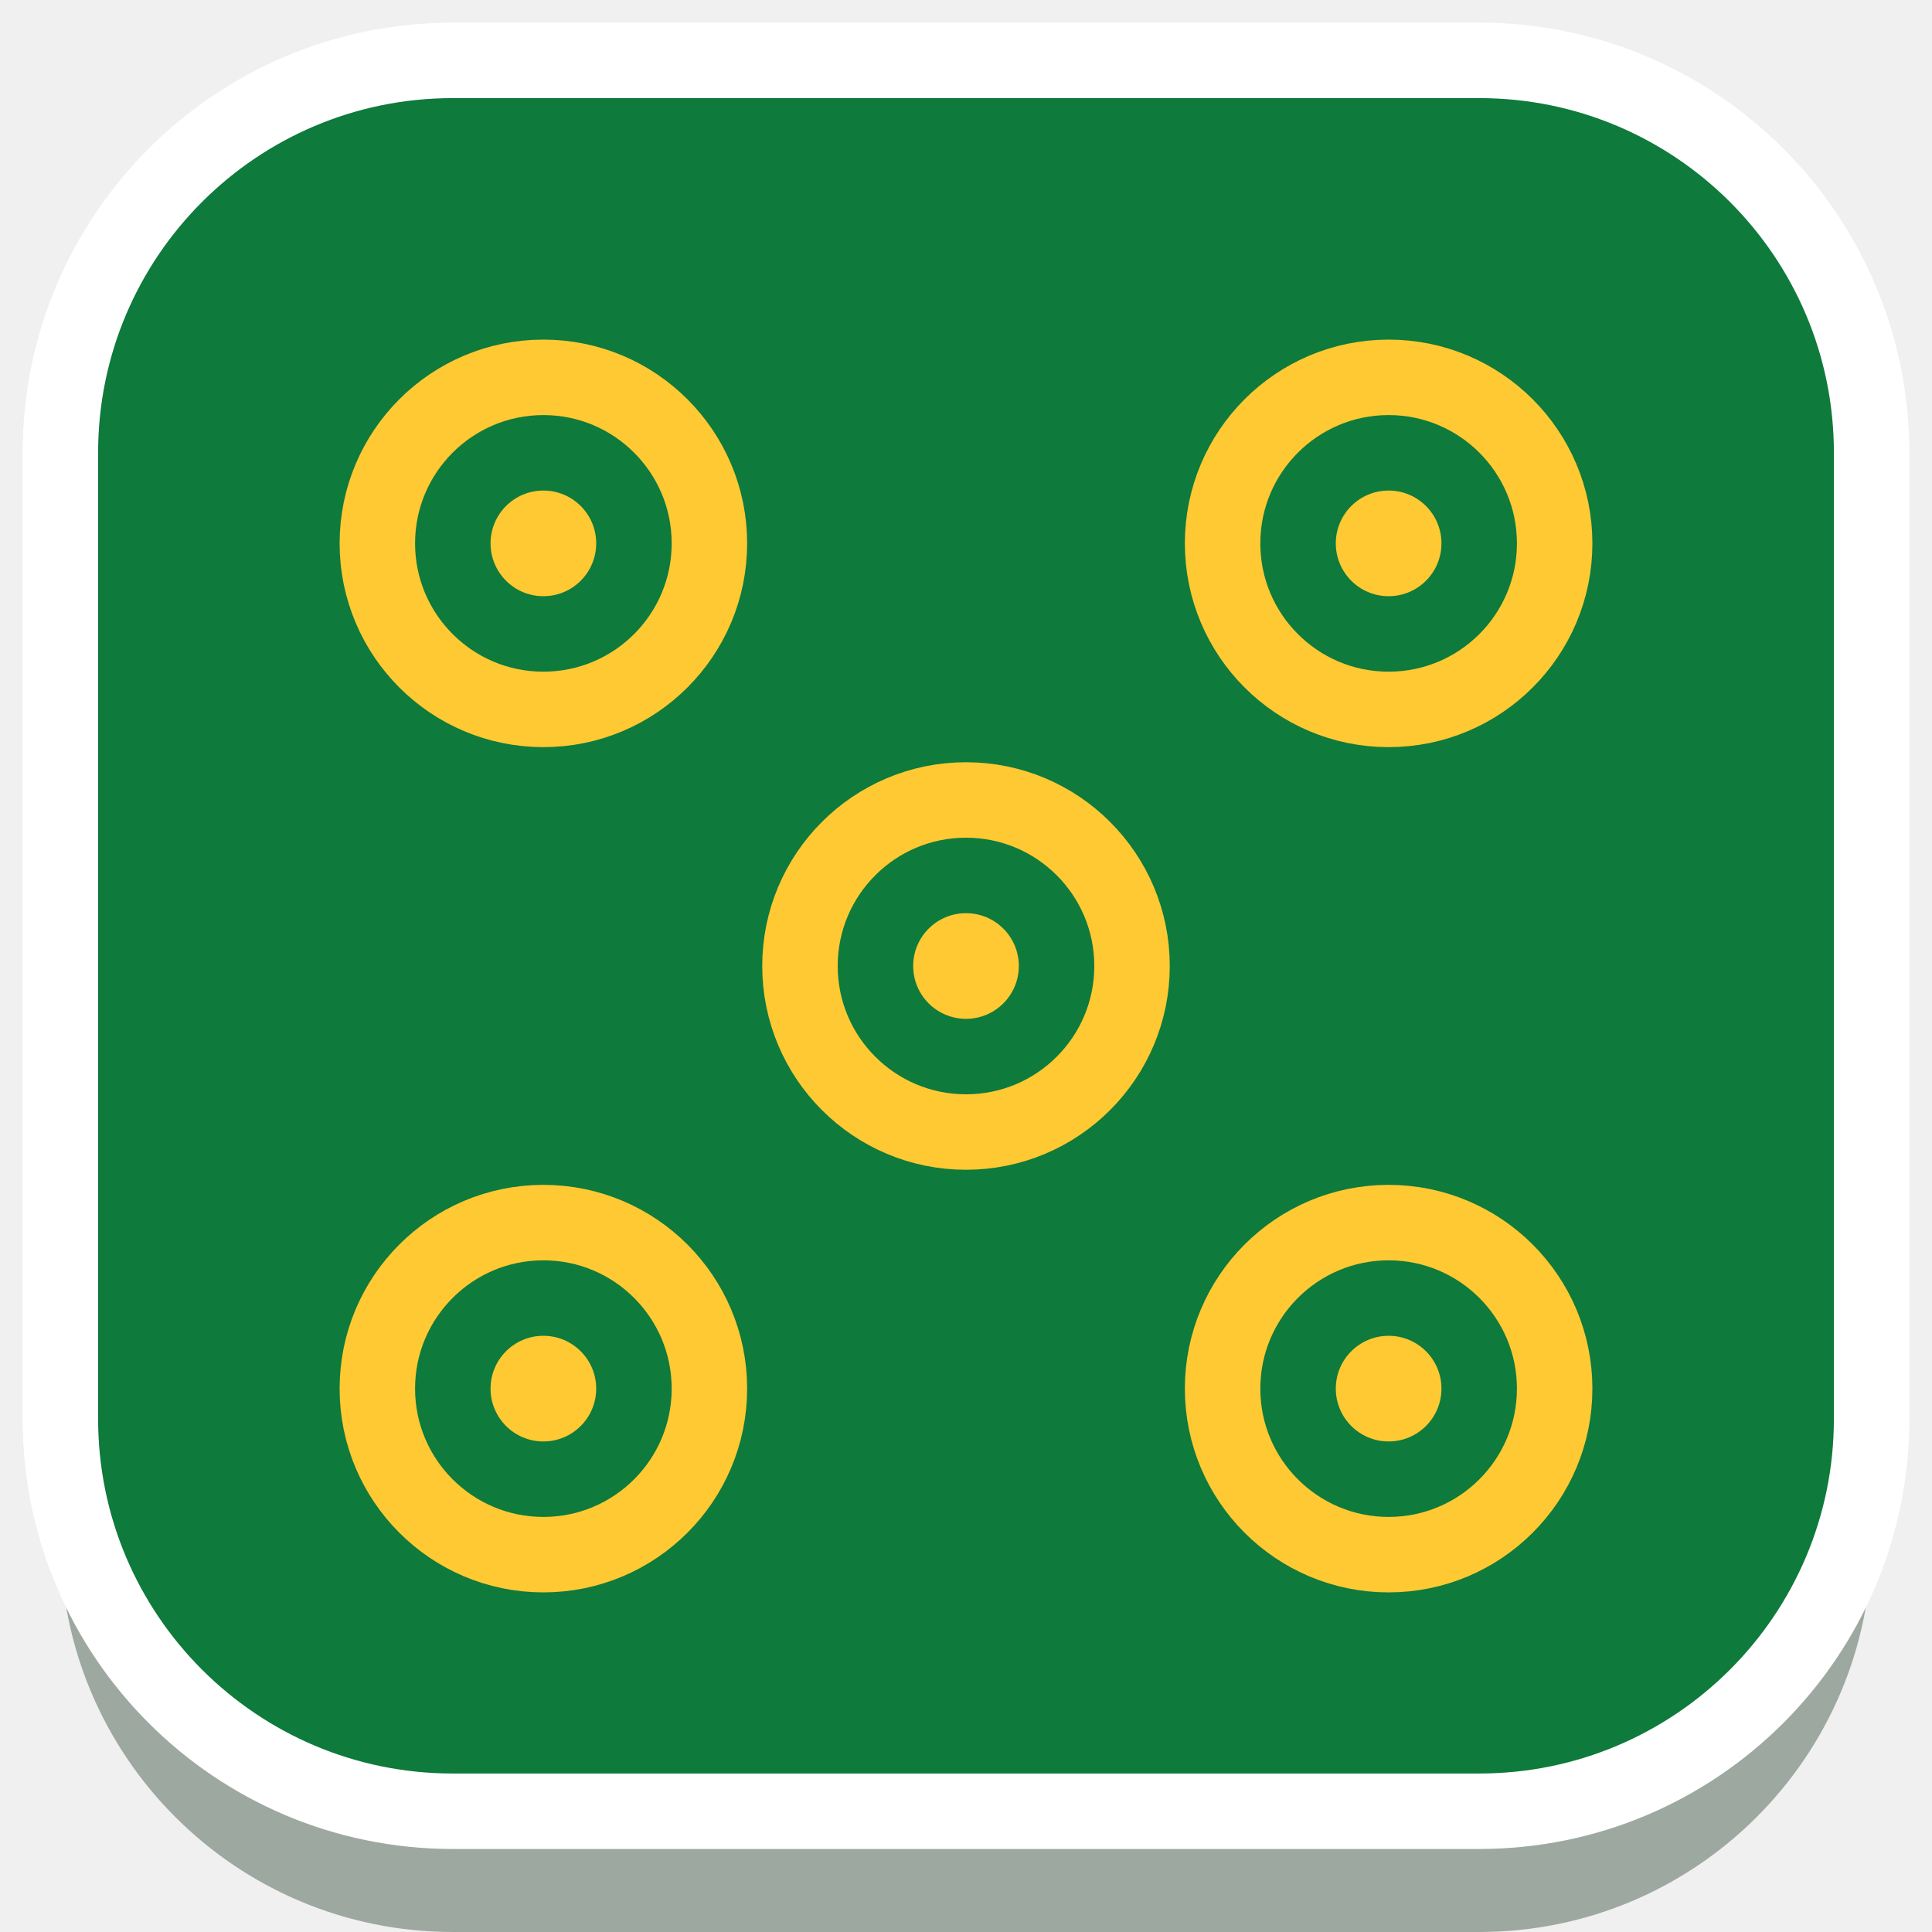
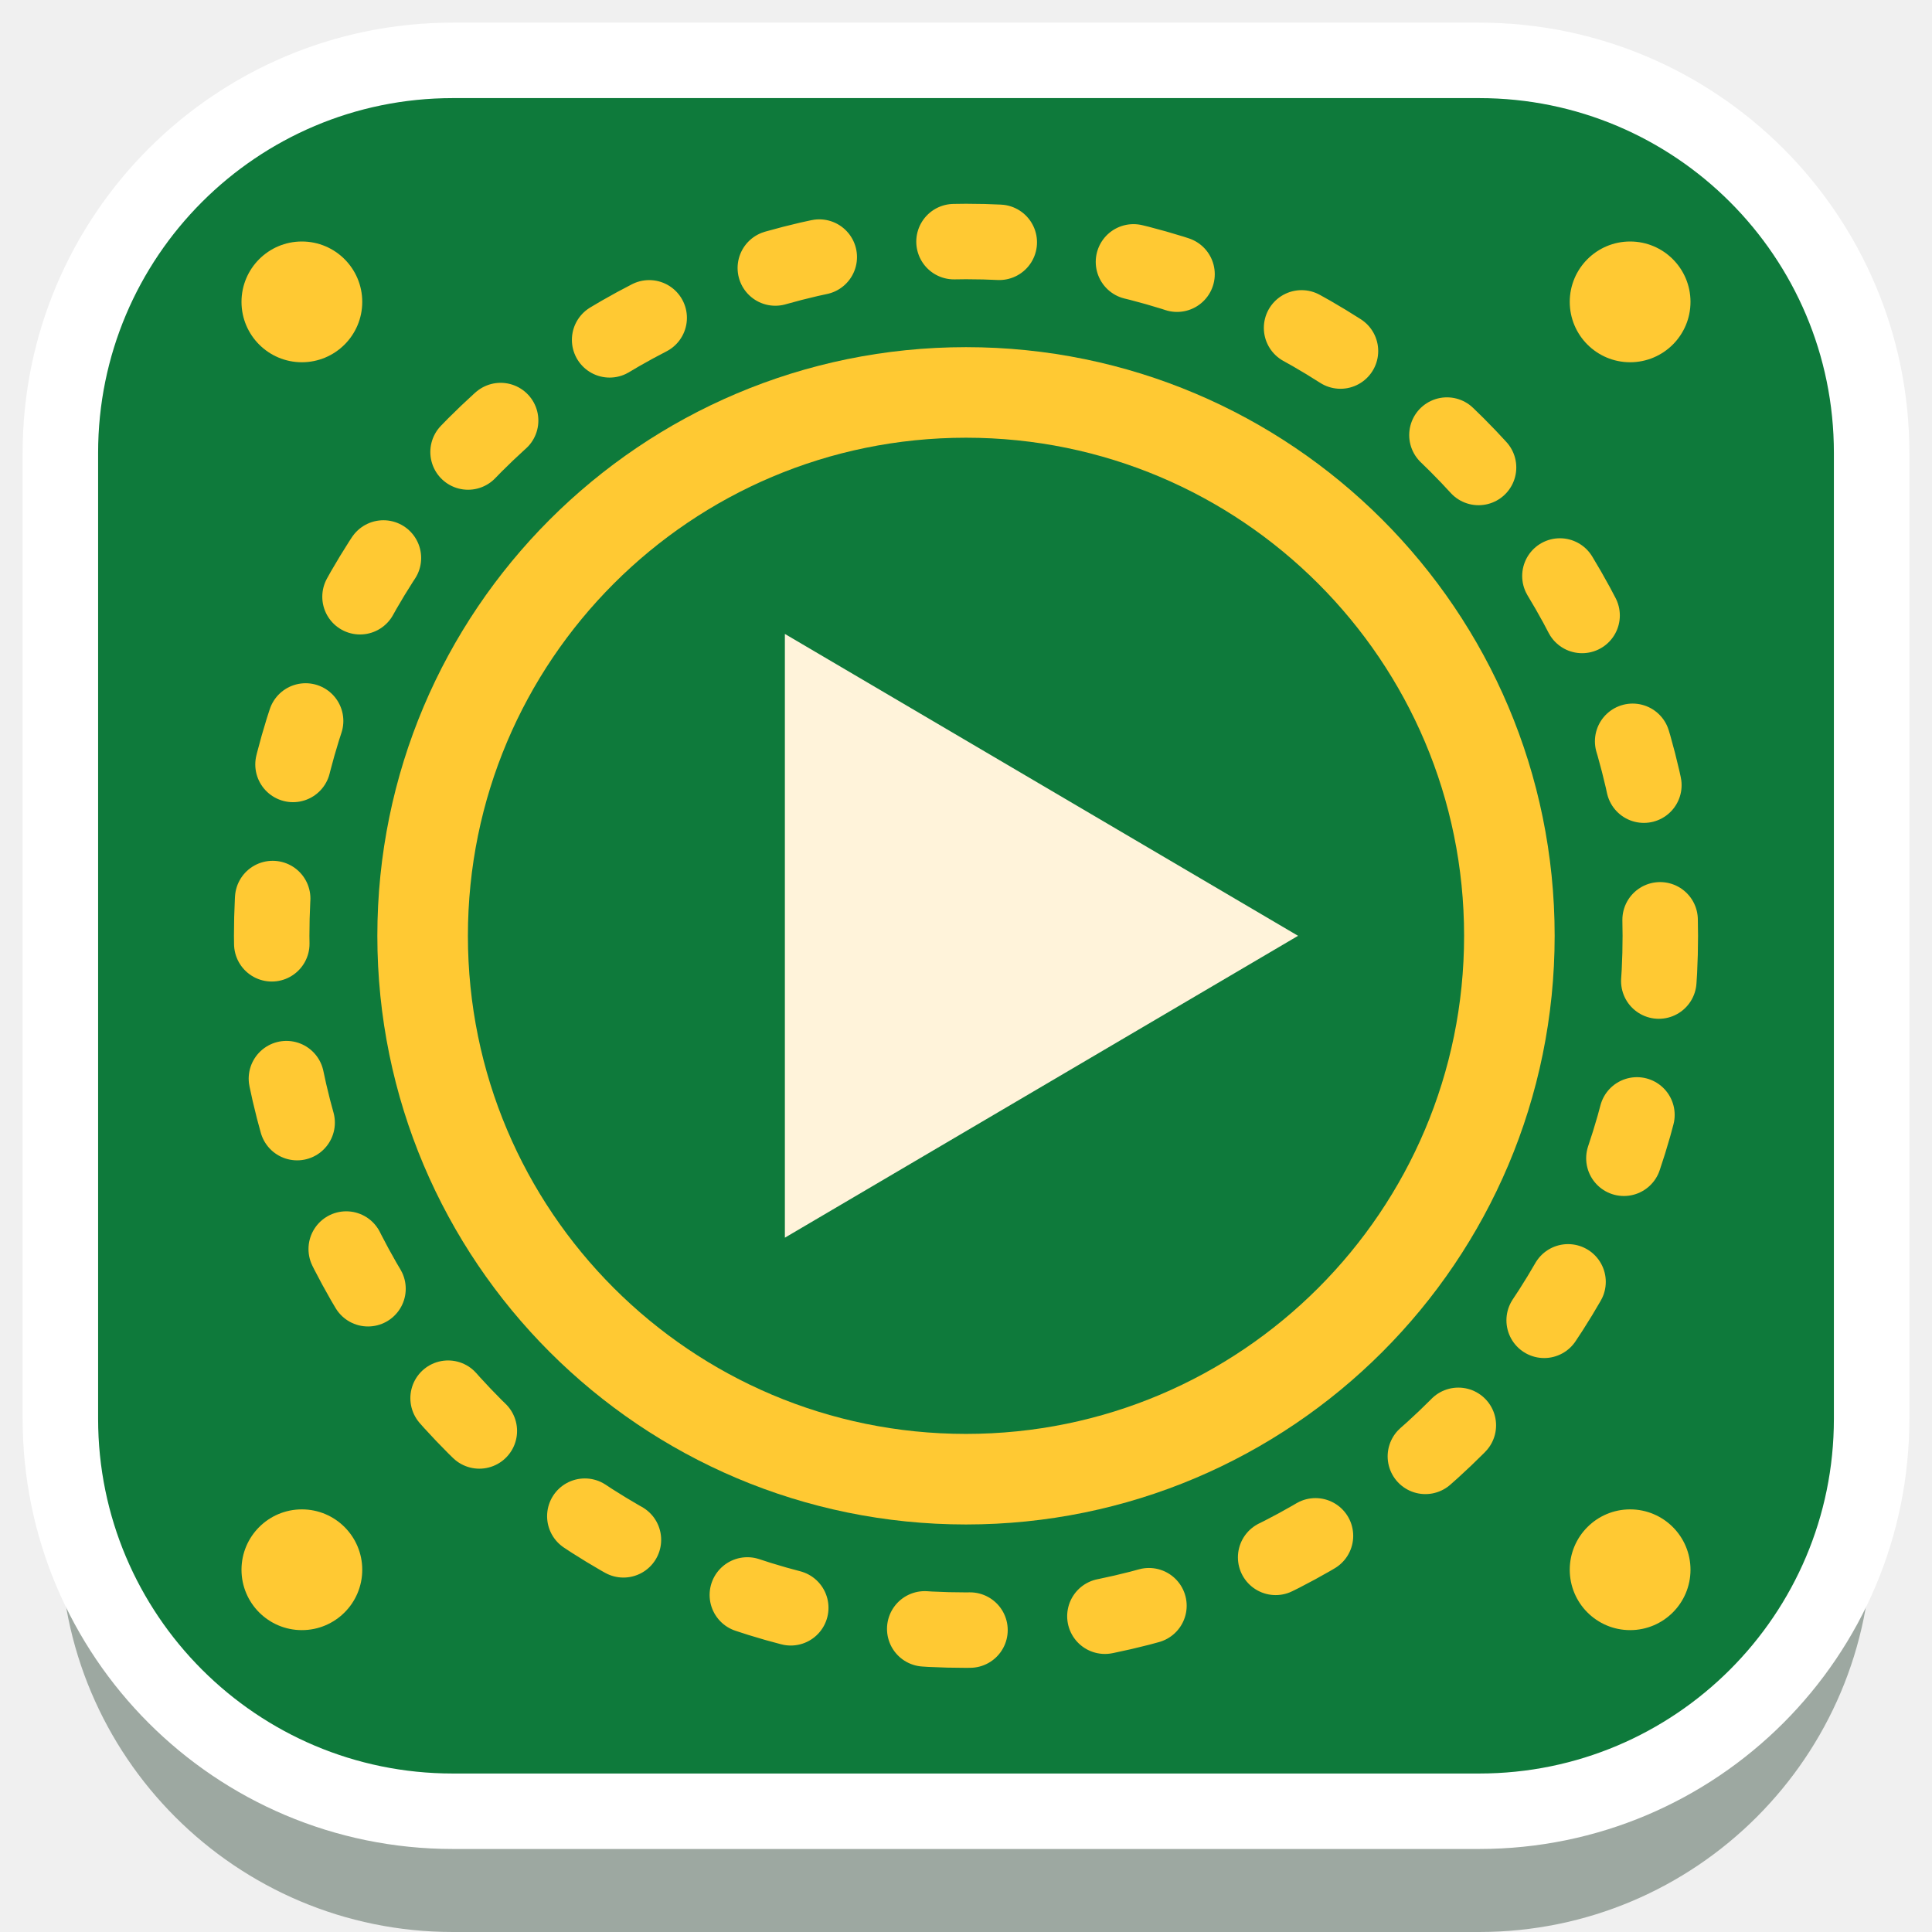
<svg xmlns="http://www.w3.org/2000/svg" width="128" height="128" aria-label="Naija Games" viewBox="0 0 128 128">
  <rect width="120" height="118" x="4" y="10" fill="#04210f" opacity=".35" rx="26" />
  <rect width="120" height="116" x="4" y="4" fill="#0e7a3b" stroke="#fff" stroke-width="5" rx="26" />
-   <circle cx="36" cy="36" r="11" fill="none" stroke="#ffc933" stroke-width="5" />
-   <circle cx="36" cy="36" r="3.5" fill="#ffc933" />
-   <circle cx="92" cy="36" r="11" fill="none" stroke="#ffc933" stroke-width="5" />
-   <circle cx="92" cy="36" r="3.5" fill="#ffc933" />
-   <circle cx="64" cy="64" r="11" fill="none" stroke="#ffc933" stroke-width="5" />
-   <circle cx="64" cy="64" r="3.5" fill="#ffc933" />
-   <circle cx="36" cy="92" r="11" fill="none" stroke="#ffc933" stroke-width="5" />
-   <circle cx="36" cy="92" r="3.5" fill="#ffc933" />
-   <circle cx="92" cy="92" r="11" fill="none" stroke="#ffc933" stroke-width="5" />
-   <circle cx="92" cy="92" r="3.5" fill="#ffc933" />
+   <circle cx="64" cy="62" r="46" fill="none" stroke="#ffc933" stroke-dasharray="3 9" stroke-linecap="round" stroke-width="5" />
+   <circle cx="64" cy="62" r="36" fill="none" stroke="#ffc933" stroke-width="6" />
+   <circle cx="20" cy="20" r="4" fill="#ffc933" />
+   <circle cx="108" cy="20" r="4" fill="#ffc933" />
+   <circle cx="20" cy="104" r="4" fill="#ffc933" />
+   <circle cx="108" cy="104" r="4" fill="#ffc933" />
+   <path fill="#fff3da" d="M52 42v40l34-20z" />
</svg>
